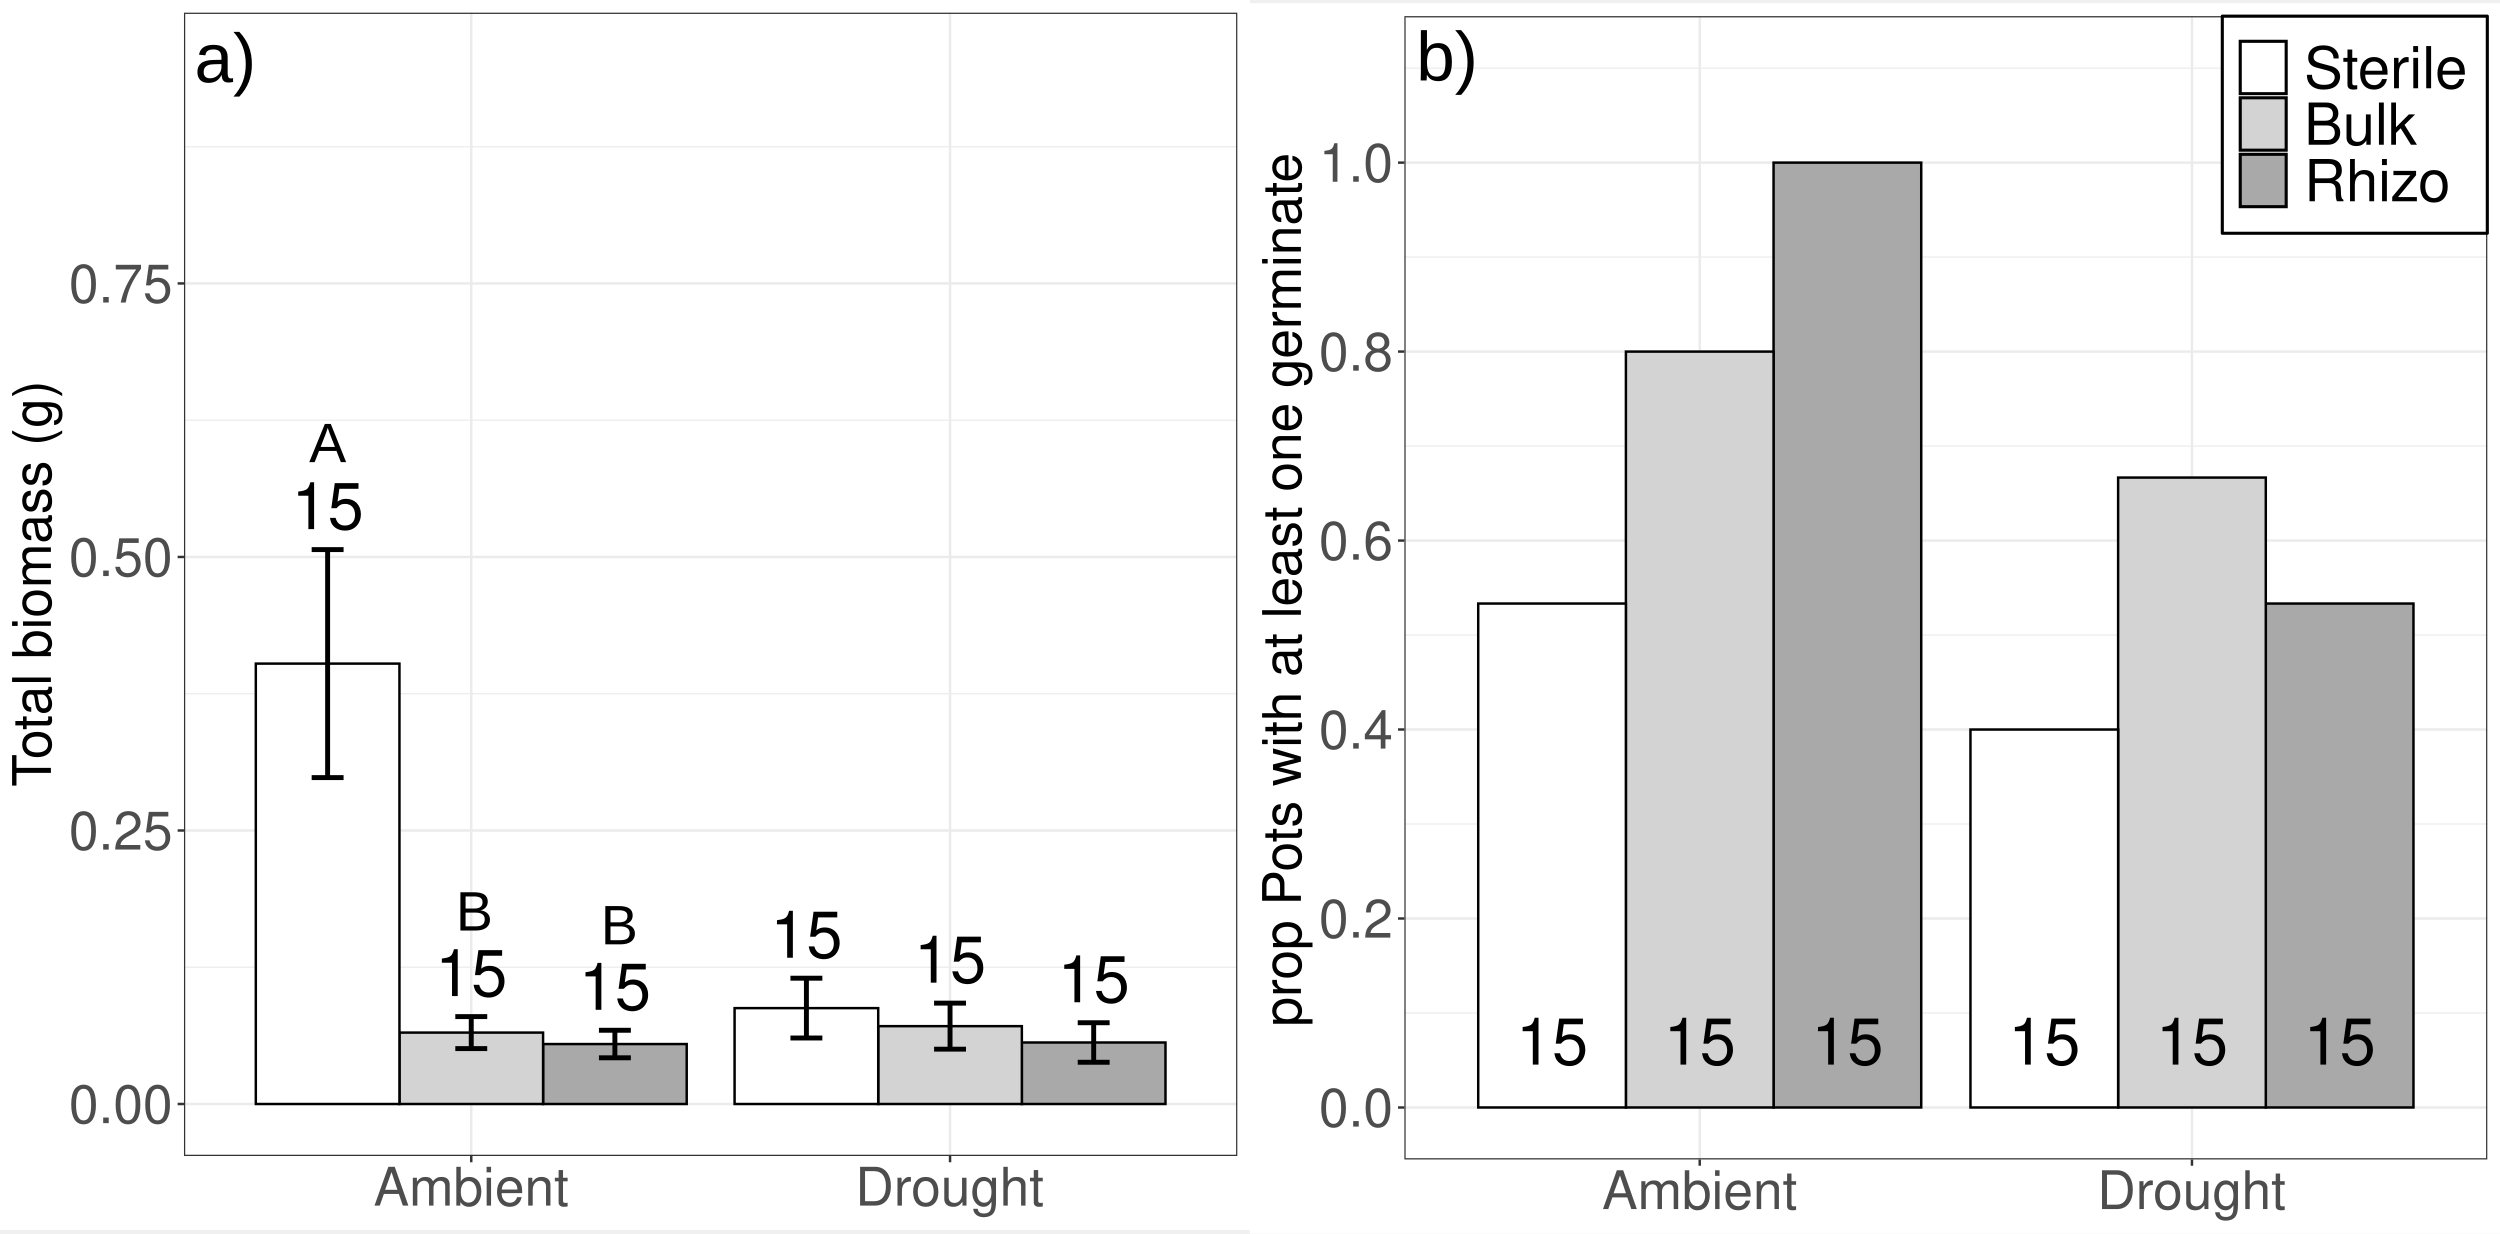
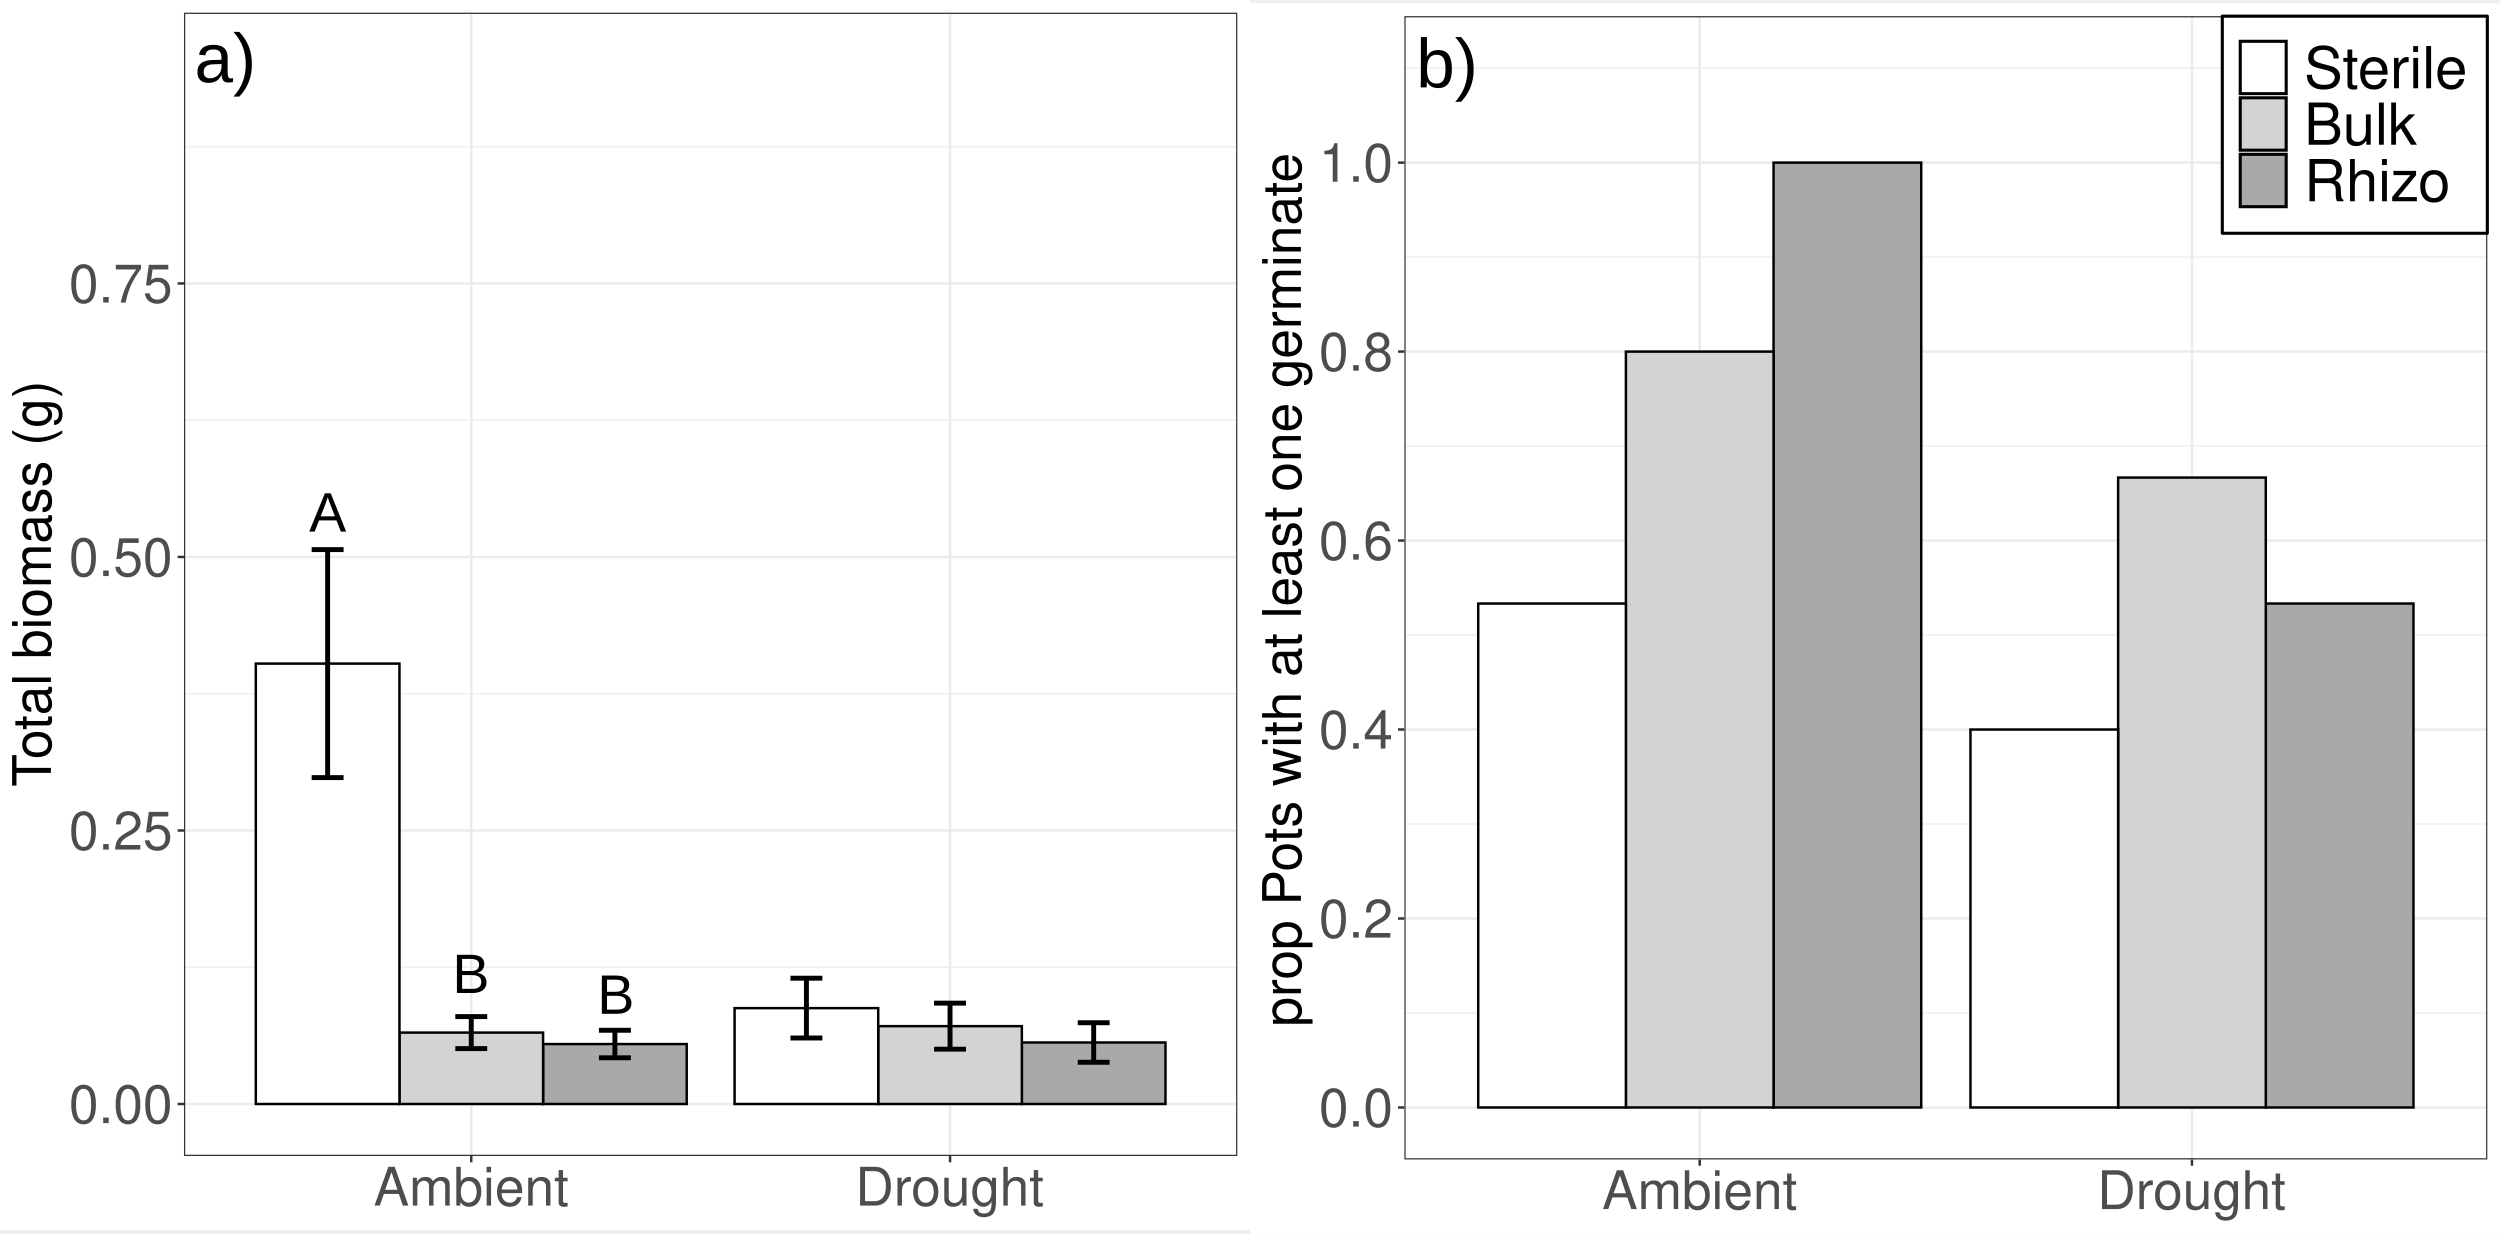
<svg xmlns="http://www.w3.org/2000/svg" version="1.1" id="svg927" xml:space="preserve" width="1440" height="710.48" viewBox="0 0 1440 710.48">
  <defs id="defs931">
    <clipPath clipPathUnits="userSpaceOnUse" id="clipPath963">
      <path d="M 0,0 H 540 V 531.36 H 0 Z" id="path961" />
    </clipPath>
    <clipPath clipPathUnits="userSpaceOnUse" id="clipPath975">
      <path d="m 66.69,31.98 h 467.83 v 493.9 H 66.69 Z" id="path973" />
    </clipPath>
    <clipPath clipPathUnits="userSpaceOnUse" id="clipPath1223">
      <path d="m 540,0 h 540 V 531.36 H 540 Z" id="path1221" />
    </clipPath>
    <clipPath clipPathUnits="userSpaceOnUse" id="clipPath1235">
      <path d="m 644.32,31.98 h 430.2 v 493.9 h -430.2 z" id="path1233" />
    </clipPath>
    <clipPath id="clipPath1689" clipPathUnits="userSpaceOnUse">
      <path id="path1687" d="M 0,0 H 540 V 531.36 H 0 Z" />
    </clipPath>
    <clipPath id="clipPath1701" clipPathUnits="userSpaceOnUse">
      <path id="path1699" d="m 79.48,31.98 h 455.04 v 493.9 H 79.48 Z" />
    </clipPath>
    <clipPath id="clipPath1959" clipPathUnits="userSpaceOnUse">
      <path id="path1957" d="m 540,0 h 540 V 531.36 H 540 Z" />
    </clipPath>
    <clipPath id="clipPath1971" clipPathUnits="userSpaceOnUse">
      <path id="path1969" d="m 644.32,31.98 h 430.2 v 493.9 h -430.2 z" />
    </clipPath>
    <clipPath id="clipPath3457" clipPathUnits="userSpaceOnUse">
      <path id="path3455" d="m 66.69,31.98 h 467.83 v 493.9 H 66.69 Z" />
    </clipPath>
    <clipPath id="clipPath3445" clipPathUnits="userSpaceOnUse">
      <path id="path3443" d="M 0,0 H 540 V 531.36 H 0 Z" />
    </clipPath>
  </defs>
  <g id="g935" transform="matrix(1.333333,0,0,-1.333333,-2.000023,707.49)">
    <g id="g937" />
    <g id="g939" />
    <g id="g941" />
    <g id="g943" />
    <g id="g945" />
    <g id="g947" />
    <g id="g949" />
    <g id="g951" />
    <g id="g953" />
    <g id="g955" />
    <g id="g967" />
    <g id="g1069" />
    <g id="g1071" />
    <g id="g1073" />
    <g id="g1075" />
    <g id="g1077" />
    <g id="g1079" />
    <g id="g1081" />
    <g id="g1083" />
    <g id="g1085" />
    <g id="g1087" />
    <g id="g1089" />
    <g id="g1091" />
    <g id="g1093" />
    <g id="g1095" />
    <g id="g1097" />
    <g id="g1113" />
    <g id="g1123" />
    <g id="g1125" />
    <g id="g1127" />
    <g id="g1129" />
    <g id="g1131" />
    <g id="g1133" />
    <g id="g1135" />
    <g id="g1137" />
    <g id="g1139" />
    <g id="g1147" />
    <g id="g1159" />
    <g id="g1161" />
    <g id="g1163" />
    <g id="g1165" />
    <g id="g1167" />
    <g id="g1169" />
    <g id="g1171" />
    <g id="g1179" />
    <g id="g1181" />
    <g id="g1183" />
    <g id="g1185" />
    <g id="g1187" />
    <g id="g1189" />
    <g id="g1191" />
    <g id="g1193" />
    <g id="g1195" />
    <g id="g1197" />
    <g id="g1199" />
    <g id="g1201" />
    <g id="g1203" />
    <g id="g1205" />
    <g id="g1207" />
    <g id="g1209" />
    <g id="g1211" />
    <g id="g1213" />
    <g id="g1215" />
    <g id="g1227" />
    <g id="g1333" />
    <g id="g1335" />
    <g id="g1337" />
    <g id="g1339" />
    <g id="g1341" />
    <g id="g1343" />
    <g id="g1345" />
    <g id="g1347" />
    <g id="g1349" />
    <g id="g1351" />
    <g id="g1353" />
    <g id="g1355" />
    <g id="g1357" />
    <g id="g1359" />
    <g id="g1361" />
    <g id="g1381" />
    <g id="g1393" />
    <g id="g1395" />
    <g id="g1397" />
    <g id="g1399" />
    <g id="g1401" />
    <g id="g1403" />
    <g id="g1405" />
    <g id="g1407" />
    <g id="g1409" />
    <g id="g1417" />
    <g id="g1429" />
    <g id="g1431" />
    <g id="g1433" />
    <g id="g1435" />
    <g id="g1437" />
    <g id="g1439" />
    <g id="g1441" />
    <g id="g1453" />
    <g id="g1455" />
    <g id="g1457" />
    <g id="g1459" />
    <g id="g1461" />
    <g id="g1463" />
    <g id="g1465" />
    <g id="g1467" />
    <g id="g1469" />
    <g id="g1471" />
    <g id="g1473" />
    <g id="g1475" />
    <g id="g1477" />
    <g id="g1479" />
    <g id="g1481" />
    <g id="g1483" />
    <g id="g1485" />
    <g id="g1487" />
    <g id="g1489" />
    <g id="g1491" />
    <g id="g1493" />
    <g id="g1495" />
    <g id="g1497" />
    <g id="g1499" />
    <g id="g1501" />
    <g id="g1503" />
    <g id="g1505" />
    <g id="g1507" />
    <g id="g1509" />
    <g id="g1511" />
    <g id="g1513" />
    <g id="g1515" />
    <g id="g1517" />
    <g id="g1519" />
    <g id="g1521" />
    <g id="g1523" />
    <g id="g1525" />
    <g id="g1527" />
    <g id="g1529" />
    <g id="g1531" />
    <g id="g1533" />
    <g id="g1535" />
    <g id="g1537" />
    <g id="g1539" />
    <g id="g1541" />
    <g id="g1543" />
    <g id="g1545" />
    <g id="g1547" />
    <g id="g1549" />
    <g id="g1551" />
    <g id="g1553" />
    <g id="g1555" />
    <g id="g1557" />
    <g id="g1559" />
    <g id="g1561" />
    <g id="g1563" />
    <g id="g1565" />
    <g id="g1567" />
    <g id="g6186">
      <g transform="translate(1.500018,-0.7424925)" id="g1685" clip-path="url(#clipPath1689)">
        <path d="M 0,0 H 540 V 531.36 H 0 Z" style="fill:#ffffff;fill-opacity:1;fill-rule:nonzero;stroke:#ffffff;stroke-width:1.07;stroke-linecap:round;stroke-linejoin:round;stroke-miterlimit:10;stroke-dasharray:none;stroke-opacity:1" id="path1691" />
      </g>
      <g transform="translate(1.500018,-0.7424925)" id="g1697" clip-path="url(#clipPath1701)">
        <path d="m 79.48,31.98 h 455.04 v 493.9 H 79.48 Z" style="fill:#ffffff;fill-opacity:1;fill-rule:nonzero;stroke:none" id="path1703" />
        <path d="M 79.48,113.51 H 534.52" style="fill:none;stroke:#ebebeb;stroke-width:0.53;stroke-linecap:butt;stroke-linejoin:round;stroke-miterlimit:10;stroke-dasharray:none;stroke-opacity:1" id="path1705" />
        <path d="M 79.48,231.67 H 534.52" style="fill:none;stroke:#ebebeb;stroke-width:0.53;stroke-linecap:butt;stroke-linejoin:round;stroke-miterlimit:10;stroke-dasharray:none;stroke-opacity:1" id="path1707" />
        <path d="M 79.48,349.83 H 534.52" style="fill:none;stroke:#ebebeb;stroke-width:0.53;stroke-linecap:butt;stroke-linejoin:round;stroke-miterlimit:10;stroke-dasharray:none;stroke-opacity:1" id="path1709" />
        <path d="M 79.48,467.98 H 534.52" style="fill:none;stroke:#ebebeb;stroke-width:0.53;stroke-linecap:butt;stroke-linejoin:round;stroke-miterlimit:10;stroke-dasharray:none;stroke-opacity:1" id="path1711" />
        <path d="M 79.48,54.43 H 534.52" style="fill:none;stroke:#ebebeb;stroke-width:1.07;stroke-linecap:butt;stroke-linejoin:round;stroke-miterlimit:10;stroke-dasharray:none;stroke-opacity:1" id="path1713" />
        <path d="M 79.48,172.59 H 534.52" style="fill:none;stroke:#ebebeb;stroke-width:1.07;stroke-linecap:butt;stroke-linejoin:round;stroke-miterlimit:10;stroke-dasharray:none;stroke-opacity:1" id="path1715" />
        <path d="M 79.48,290.75 H 534.52" style="fill:none;stroke:#ebebeb;stroke-width:1.07;stroke-linecap:butt;stroke-linejoin:round;stroke-miterlimit:10;stroke-dasharray:none;stroke-opacity:1" id="path1717" />
        <path d="M 79.48,408.91 H 534.52" style="fill:none;stroke:#ebebeb;stroke-width:1.07;stroke-linecap:butt;stroke-linejoin:round;stroke-miterlimit:10;stroke-dasharray:none;stroke-opacity:1" id="path1719" />
        <path d="m 203.58,31.98 v 493.9" style="fill:none;stroke:#ebebeb;stroke-width:1.07;stroke-linecap:butt;stroke-linejoin:round;stroke-miterlimit:10;stroke-dasharray:none;stroke-opacity:1" id="path1721" />
        <path d="m 410.42,31.98 v 493.9" style="fill:none;stroke:#ebebeb;stroke-width:1.07;stroke-linecap:butt;stroke-linejoin:round;stroke-miterlimit:10;stroke-dasharray:none;stroke-opacity:1" id="path1723" />
        <path d="m 234.61,54.43 h 62.05 v 25.9 h -62.05 z" style="fill:#a9a9a9;fill-opacity:1;fill-rule:nonzero;stroke:#000000;stroke-width:1.07;stroke-linecap:square;stroke-linejoin:miter;stroke-miterlimit:10;stroke-dasharray:none;stroke-opacity:1" id="path1725" />
        <path d="m 172.56,54.43 h 62.05 v 30.85 h -62.05 z" style="fill:#d3d3d3;fill-opacity:1;fill-rule:nonzero;stroke:#000000;stroke-width:1.07;stroke-linecap:square;stroke-linejoin:miter;stroke-miterlimit:10;stroke-dasharray:none;stroke-opacity:1" id="path1727" />
        <path d="m 110.51,54.43 h 62.05 v 190.25 h -62.05 z" style="fill:#ffffff;fill-opacity:1;fill-rule:nonzero;stroke:#000000;stroke-width:1.07;stroke-linecap:square;stroke-linejoin:miter;stroke-miterlimit:10;stroke-dasharray:none;stroke-opacity:1" id="path1729" />
        <path d="m 441.44,54.43 h 62.05 V 81 h -62.05 z" style="fill:#a9a9a9;fill-opacity:1;fill-rule:nonzero;stroke:#000000;stroke-width:1.07;stroke-linecap:square;stroke-linejoin:miter;stroke-miterlimit:10;stroke-dasharray:none;stroke-opacity:1" id="path1731" />
        <path d="m 379.39,54.43 h 62.05 v 33.63 h -62.05 z" style="fill:#d3d3d3;fill-opacity:1;fill-rule:nonzero;stroke:#000000;stroke-width:1.07;stroke-linecap:square;stroke-linejoin:miter;stroke-miterlimit:10;stroke-dasharray:none;stroke-opacity:1" id="path1733" />
        <path d="m 317.34,54.43 h 62.05 v 41.42 h -62.05 z" style="fill:#ffffff;fill-opacity:1;fill-rule:nonzero;stroke:#000000;stroke-width:1.07;stroke-linecap:square;stroke-linejoin:miter;stroke-miterlimit:10;stroke-dasharray:none;stroke-opacity:1" id="path1735" />
        <path d="m 258.74,86.29 h 13.79" style="fill:none;stroke:#000000;stroke-width:2.13;stroke-linecap:butt;stroke-linejoin:round;stroke-miterlimit:10;stroke-dasharray:none;stroke-opacity:1" id="path1737" />
        <path d="M 265.63,86.29 V 74.38" style="fill:none;stroke:#000000;stroke-width:2.13;stroke-linecap:butt;stroke-linejoin:round;stroke-miterlimit:10;stroke-dasharray:none;stroke-opacity:1" id="path1739" />
        <path d="m 258.74,74.38 h 13.79" style="fill:none;stroke:#000000;stroke-width:2.13;stroke-linecap:butt;stroke-linejoin:round;stroke-miterlimit:10;stroke-dasharray:none;stroke-opacity:1" id="path1741" />
        <path d="m 196.69,92.2 h 13.79" style="fill:none;stroke:#000000;stroke-width:2.13;stroke-linecap:butt;stroke-linejoin:round;stroke-miterlimit:10;stroke-dasharray:none;stroke-opacity:1" id="path1743" />
        <path d="M 203.58,92.2 V 78.37" style="fill:none;stroke:#000000;stroke-width:2.13;stroke-linecap:butt;stroke-linejoin:round;stroke-miterlimit:10;stroke-dasharray:none;stroke-opacity:1" id="path1745" />
        <path d="m 196.69,78.37 h 13.79" style="fill:none;stroke:#000000;stroke-width:2.13;stroke-linecap:butt;stroke-linejoin:round;stroke-miterlimit:10;stroke-dasharray:none;stroke-opacity:1" id="path1747" />
        <path d="m 134.64,293.93 h 13.79" style="fill:none;stroke:#000000;stroke-width:2.13;stroke-linecap:butt;stroke-linejoin:round;stroke-miterlimit:10;stroke-dasharray:none;stroke-opacity:1" id="path1749" />
        <path d="M 141.53,293.93 V 195.44" style="fill:none;stroke:#000000;stroke-width:2.13;stroke-linecap:butt;stroke-linejoin:round;stroke-miterlimit:10;stroke-dasharray:none;stroke-opacity:1" id="path1751" />
        <path d="m 134.64,195.44 h 13.79" style="fill:none;stroke:#000000;stroke-width:2.13;stroke-linecap:butt;stroke-linejoin:round;stroke-miterlimit:10;stroke-dasharray:none;stroke-opacity:1" id="path1753" />
        <path d="m 465.58,89.54 h 13.78" style="fill:none;stroke:#000000;stroke-width:2.13;stroke-linecap:butt;stroke-linejoin:round;stroke-miterlimit:10;stroke-dasharray:none;stroke-opacity:1" id="path1755" />
        <path d="M 472.47,89.54 V 72.47" style="fill:none;stroke:#000000;stroke-width:2.13;stroke-linecap:butt;stroke-linejoin:round;stroke-miterlimit:10;stroke-dasharray:none;stroke-opacity:1" id="path1757" />
        <path d="m 465.58,72.47 h 13.78" style="fill:none;stroke:#000000;stroke-width:2.13;stroke-linecap:butt;stroke-linejoin:round;stroke-miterlimit:10;stroke-dasharray:none;stroke-opacity:1" id="path1759" />
        <path d="m 403.52,98.01 h 13.79" style="fill:none;stroke:#000000;stroke-width:2.13;stroke-linecap:butt;stroke-linejoin:round;stroke-miterlimit:10;stroke-dasharray:none;stroke-opacity:1" id="path1761" />
        <path d="M 410.42,98.01 V 78.12" style="fill:none;stroke:#000000;stroke-width:2.13;stroke-linecap:butt;stroke-linejoin:round;stroke-miterlimit:10;stroke-dasharray:none;stroke-opacity:1" id="path1763" />
        <path d="m 403.52,78.12 h 13.79" style="fill:none;stroke:#000000;stroke-width:2.13;stroke-linecap:butt;stroke-linejoin:round;stroke-miterlimit:10;stroke-dasharray:none;stroke-opacity:1" id="path1765" />
        <path d="m 341.47,108.78 h 13.79" style="fill:none;stroke:#000000;stroke-width:2.13;stroke-linecap:butt;stroke-linejoin:round;stroke-miterlimit:10;stroke-dasharray:none;stroke-opacity:1" id="path1767" />
        <path d="M 348.37,108.78 V 82.94" style="fill:none;stroke:#000000;stroke-width:2.13;stroke-linecap:butt;stroke-linejoin:round;stroke-miterlimit:10;stroke-dasharray:none;stroke-opacity:1" id="path1769" />
        <path d="m 341.47,82.94 h 13.79" style="fill:none;stroke:#000000;stroke-width:2.13;stroke-linecap:butt;stroke-linejoin:round;stroke-miterlimit:10;stroke-dasharray:none;stroke-opacity:1" id="path1771" />
-         <text transform="matrix(1,0,0,-1,250.07,95.14)" style="font-variant:normal;font-weight:normal;font-size:28px;font-family:Helvetica;-inkscape-font-specification:Helvetica;writing-mode:lr-tb;fill:#000000;fill-opacity:1;fill-rule:nonzero;stroke:none" id="text1775">
-           <tspan x="0 15.568" y="0" id="tspan1773">15</tspan>
-         </text>
-         <text transform="matrix(1,0,0,-1,188.02,101.05)" style="font-variant:normal;font-weight:normal;font-size:28px;font-family:Helvetica;-inkscape-font-specification:Helvetica;writing-mode:lr-tb;fill:#000000;fill-opacity:1;fill-rule:nonzero;stroke:none" id="text1779">
-           <tspan x="0 15.568" y="0" id="tspan1777">15</tspan>
-         </text>
-         <text transform="matrix(1,0,0,-1,125.97,302.78)" style="font-variant:normal;font-weight:normal;font-size:28px;font-family:Helvetica;-inkscape-font-specification:Helvetica;writing-mode:lr-tb;fill:#000000;fill-opacity:1;fill-rule:nonzero;stroke:none" id="text1783">
-           <tspan x="0 15.568" y="0" id="tspan1781">15</tspan>
-         </text>
-         <text transform="matrix(1,0,0,-1,456.9,98.39)" style="font-variant:normal;font-weight:normal;font-size:28px;font-family:Helvetica;-inkscape-font-specification:Helvetica;writing-mode:lr-tb;fill:#000000;fill-opacity:1;fill-rule:nonzero;stroke:none" id="text1787">
-           <tspan x="0 15.568" y="0" id="tspan1785">15</tspan>
-         </text>
-         <text transform="matrix(1,0,0,-1,394.85,106.86)" style="font-variant:normal;font-weight:normal;font-size:28px;font-family:Helvetica;-inkscape-font-specification:Helvetica;writing-mode:lr-tb;fill:#000000;fill-opacity:1;fill-rule:nonzero;stroke:none" id="text1791">
-           <tspan x="0 15.568" y="0" id="tspan1789">15</tspan>
-         </text>
-         <text transform="matrix(1,0,0,-1,332.8,117.63)" style="font-variant:normal;font-weight:normal;font-size:28px;font-family:Helvetica;-inkscape-font-specification:Helvetica;writing-mode:lr-tb;fill:#000000;fill-opacity:1;fill-rule:nonzero;stroke:none" id="text1795">
-           <tspan x="0 15.568" y="0" id="tspan1793">15</tspan>
-         </text>
        <path d="m 79.48,31.98 h 455.04 v 493.9 H 79.48 Z" style="fill:none;stroke:#333333;stroke-width:1.07;stroke-linecap:round;stroke-linejoin:round;stroke-miterlimit:10;stroke-dasharray:none;stroke-opacity:1" id="path1797" />
      </g>
      <text y="-45.438" x="31.29" transform="scale(1,-1)" style="font-variant:normal;font-weight:normal;font-size:23px;font-family:Helvetica;-inkscape-font-specification:Helvetica;writing-mode:lr-tb;fill:#4d4d4d;fill-opacity:1;fill-rule:nonzero;stroke:none" id="text1833">
        <tspan x="31.29 44.078 50.472 63.26" y="-45.438" id="tspan1831">0.00</tspan>
      </text>
      <text y="-163.588" x="31.29" transform="scale(1,-1)" style="font-variant:normal;font-weight:normal;font-size:23px;font-family:Helvetica;-inkscape-font-specification:Helvetica;writing-mode:lr-tb;fill:#4d4d4d;fill-opacity:1;fill-rule:nonzero;stroke:none" id="text1837">
        <tspan x="31.29 44.078 50.472 63.26" y="-163.588" id="tspan1835">0.25</tspan>
      </text>
      <text y="-281.748" x="31.29" transform="scale(1,-1)" style="font-variant:normal;font-weight:normal;font-size:23px;font-family:Helvetica;-inkscape-font-specification:Helvetica;writing-mode:lr-tb;fill:#4d4d4d;fill-opacity:1;fill-rule:nonzero;stroke:none" id="text1841">
        <tspan x="31.29 44.078 50.472 63.26" y="-281.748" id="tspan1839">0.50</tspan>
      </text>
      <text y="-399.908" x="31.29" transform="scale(1,-1)" style="font-variant:normal;font-weight:normal;font-size:23px;font-family:Helvetica;-inkscape-font-specification:Helvetica;writing-mode:lr-tb;fill:#4d4d4d;fill-opacity:1;fill-rule:nonzero;stroke:none" id="text1845">
        <tspan x="31.29 44.078 50.472 63.26" y="-399.908" id="tspan1843">0.75</tspan>
      </text>
      <path d="m 78.24,53.688 h 2.74" style="fill:none;stroke:#333333;stroke-width:1.07;stroke-linecap:butt;stroke-linejoin:round;stroke-miterlimit:10;stroke-dasharray:none;stroke-opacity:1" id="path1851" />
      <path d="m 78.24,171.848 h 2.74" style="fill:none;stroke:#333333;stroke-width:1.07;stroke-linecap:butt;stroke-linejoin:round;stroke-miterlimit:10;stroke-dasharray:none;stroke-opacity:1" id="path1853" />
      <path d="m 78.24,290.008 h 2.74" style="fill:none;stroke:#333333;stroke-width:1.07;stroke-linecap:butt;stroke-linejoin:round;stroke-miterlimit:10;stroke-dasharray:none;stroke-opacity:1" id="path1855" />
      <path d="m 78.24,408.168 h 2.74" style="fill:none;stroke:#333333;stroke-width:1.07;stroke-linecap:butt;stroke-linejoin:round;stroke-miterlimit:10;stroke-dasharray:none;stroke-opacity:1" id="path1857" />
      <path d="m 205.08,28.508 v 2.73" style="fill:none;stroke:#333333;stroke-width:1.07;stroke-linecap:butt;stroke-linejoin:round;stroke-miterlimit:10;stroke-dasharray:none;stroke-opacity:1" id="path1879" />
      <path d="m 411.92,28.508 v 2.73" style="fill:none;stroke:#333333;stroke-width:1.07;stroke-linecap:butt;stroke-linejoin:round;stroke-miterlimit:10;stroke-dasharray:none;stroke-opacity:1" id="path1881" />
      <text y="-9.798" x="162.9" transform="scale(1,-1)" style="font-variant:normal;font-weight:normal;font-size:23px;font-family:Helvetica;-inkscape-font-specification:Helvetica;writing-mode:lr-tb;fill:#4d4d4d;fill-opacity:1;fill-rule:nonzero;stroke:none" id="text1889">
        <tspan x="162.9 178.241 197.4 210.188 215.294 228.082 240.87" y="-9.798" id="tspan1887">Ambient</tspan>
      </text>
      <text y="-9.798" x="371.01" transform="scale(1,-1)" style="font-variant:normal;font-weight:normal;font-size:23px;font-family:Helvetica;-inkscape-font-specification:Helvetica;writing-mode:lr-tb;fill:#4d4d4d;fill-opacity:1;fill-rule:nonzero;stroke:none" id="text1893">
        <tspan x="371.01 387.616 395.275 408.063 420.851 433.639 446.427" y="-9.798" id="tspan1891">Drought</tspan>
      </text>
      <text y="23.49" x="190.748" transform="matrix(0,1,1,0,0,0)" style="font-variant:normal;font-weight:normal;font-size:23px;font-family:Helvetica;-inkscape-font-specification:Helvetica;writing-mode:lr-tb;fill:#000000;fill-opacity:1;fill-rule:nonzero;stroke:none" id="text1913">
        <tspan x="190.748 202.041 214.829 221.222 234.011 239.117 245.511 258.299 263.405 276.192 295.351 308.139 319.639 331.139 337.534 345.192 357.981" y="23.49" id="tspan1911">Total biomass (g)</tspan>
      </text>
      <text transform="scale(1,-1)" id="text2653" y="-495.111" x="85.5" style="font-style:normal;font-variant:normal;font-weight:normal;font-stretch:normal;font-size:30px;line-height:1.25;font-family:Arial;-inkscape-font-specification:'Arial, Normal';font-variant-ligatures:normal;font-variant-caps:normal;font-variant-numeric:normal;font-feature-settings:normal;text-align:start;letter-spacing:0px;word-spacing:0px;writing-mode:lr-tb;text-anchor:start;fill:#000000;fill-opacity:1;stroke:none;stroke-width:0.75" xml:space="preserve">
        <tspan style="stroke-width:0.75" y="-495.111" x="85.5" id="tspan2651">a)</tspan>
      </text>
-       <text transform="scale(1,-1)" id="text2675-50" y="-330.976" x="135.061" style="font-style:normal;font-variant:normal;font-weight:normal;font-stretch:normal;font-size:30px;line-height:1.25;font-family:Arial;-inkscape-font-specification:'Arial, Normal';font-variant-ligatures:normal;font-variant-caps:normal;font-variant-numeric:normal;font-feature-settings:normal;text-align:start;letter-spacing:0px;word-spacing:0px;writing-mode:lr-tb;text-anchor:start;fill:#000000;fill-opacity:1;stroke:none;stroke-width:0.75" xml:space="preserve">
-         <tspan style="font-style:normal;font-variant:normal;font-weight:normal;font-stretch:normal;font-size:24px;font-family:Arial;-inkscape-font-specification:'Arial, Normal';font-variant-ligatures:normal;font-variant-caps:normal;font-variant-numeric:normal;font-feature-settings:normal;text-align:start;writing-mode:lr-tb;text-anchor:start;stroke-width:0.75" y="-330.976" x="135.061" id="tspan2673-2">A</tspan>
-       </text>
-       <text transform="scale(1,-1)" id="text2675-50-4" y="-128.633" x="198.427" style="font-style:normal;font-variant:normal;font-weight:normal;font-stretch:normal;font-size:30px;line-height:1.25;font-family:Arial;-inkscape-font-specification:'Arial, Normal';font-variant-ligatures:normal;font-variant-caps:normal;font-variant-numeric:normal;font-feature-settings:normal;text-align:start;letter-spacing:0px;word-spacing:0px;writing-mode:lr-tb;text-anchor:start;fill:#000000;fill-opacity:1;stroke:none;stroke-width:0.75" xml:space="preserve">
-         <tspan style="font-style:normal;font-variant:normal;font-weight:normal;font-stretch:normal;font-size:24px;font-family:Arial;-inkscape-font-specification:'Arial, Normal';font-variant-ligatures:normal;font-variant-caps:normal;font-variant-numeric:normal;font-feature-settings:normal;text-align:start;writing-mode:lr-tb;text-anchor:start;stroke-width:0.75" y="-128.633" x="198.427" id="tspan2673-2-9">B</tspan>
-       </text>
-       <text transform="scale(1,-1)" id="text2675-50-4-3" y="-122.667" x="261.031" style="font-style:normal;font-variant:normal;font-weight:normal;font-stretch:normal;font-size:30px;line-height:1.25;font-family:Arial;-inkscape-font-specification:'Arial, Normal';font-variant-ligatures:normal;font-variant-caps:normal;font-variant-numeric:normal;font-feature-settings:normal;text-align:start;letter-spacing:0px;word-spacing:0px;writing-mode:lr-tb;text-anchor:start;fill:#000000;fill-opacity:1;stroke:none;stroke-width:0.75" xml:space="preserve">
-         <tspan style="font-style:normal;font-variant:normal;font-weight:normal;font-stretch:normal;font-size:24px;font-family:Arial;-inkscape-font-specification:'Arial, Normal';font-variant-ligatures:normal;font-variant-caps:normal;font-variant-numeric:normal;font-feature-settings:normal;text-align:start;writing-mode:lr-tb;text-anchor:start;stroke-width:0.75" y="-122.667" x="261.031" id="tspan2673-2-9-4">B</tspan>
+       <text transform="scale(1,-1)" id="text2675-50" y="-300.976" x="135.061" style="font-style:normal;font-variant:normal;font-weight:normal;font-stretch:normal;font-size:30px;line-height:1.25;font-family:Arial;-inkscape-font-specification:'Arial, Normal';font-variant-ligatures:normal;font-variant-caps:normal;font-variant-numeric:normal;font-feature-settings:normal;text-align:start;letter-spacing:0px;word-spacing:0px;writing-mode:lr-tb;text-anchor:start;fill:#000000;fill-opacity:1;stroke:none;stroke-width:0.75" xml:space="preserve">
+         <tspan style="font-style:normal;font-variant:normal;font-weight:normal;font-stretch:normal;font-size:24px;font-family:Arial;-inkscape-font-specification:'Arial, Normal';font-variant-ligatures:normal;font-variant-caps:normal;font-variant-numeric:normal;font-feature-settings:normal;text-align:start;writing-mode:lr-tb;text-anchor:start;stroke-width:0.75" y="-300.976" x="135.061" id="tspan2673-2">A</tspan>
+       </text>
+       <text transform="scale(1,-1)" id="text2675-50-4" y="-101.633" x="196.927" style="font-style:normal;font-variant:normal;font-weight:normal;font-stretch:normal;font-size:30px;line-height:1.25;font-family:Arial;-inkscape-font-specification:'Arial, Normal';font-variant-ligatures:normal;font-variant-caps:normal;font-variant-numeric:normal;font-feature-settings:normal;text-align:start;letter-spacing:0px;word-spacing:0px;writing-mode:lr-tb;text-anchor:start;fill:#000000;fill-opacity:1;stroke:none;stroke-width:0.75" xml:space="preserve">
+         <tspan style="font-style:normal;font-variant:normal;font-weight:normal;font-stretch:normal;font-size:24px;font-family:Arial;-inkscape-font-specification:'Arial, Normal';font-variant-ligatures:normal;font-variant-caps:normal;font-variant-numeric:normal;font-feature-settings:normal;text-align:start;writing-mode:lr-tb;text-anchor:start;stroke-width:0.75" y="-101.633" x="196.927" id="tspan2673-2-9">B</tspan>
+       </text>
+       <text transform="scale(1,-1)" id="text2675-50-4-3" y="-92.667" x="259.531" style="font-style:normal;font-variant:normal;font-weight:normal;font-stretch:normal;font-size:30px;line-height:1.25;font-family:Arial;-inkscape-font-specification:'Arial, Normal';font-variant-ligatures:normal;font-variant-caps:normal;font-variant-numeric:normal;font-feature-settings:normal;text-align:start;letter-spacing:0px;word-spacing:0px;writing-mode:lr-tb;text-anchor:start;fill:#000000;fill-opacity:1;stroke:none;stroke-width:0.75" xml:space="preserve">
+         <tspan style="font-style:normal;font-variant:normal;font-weight:normal;font-stretch:normal;font-size:24px;font-family:Arial;-inkscape-font-specification:'Arial, Normal';font-variant-ligatures:normal;font-variant-caps:normal;font-variant-numeric:normal;font-feature-settings:normal;text-align:start;writing-mode:lr-tb;text-anchor:start;stroke-width:0.75" y="-92.667" x="259.531" id="tspan2673-2-9-4">B</tspan>
      </text>
    </g>
    <g id="g3439" transform="translate(541.5,-2.242492)">
      <g id="g3441" clip-path="url(#clipPath3445)">
        <path d="M 0,0 H 540 V 531.36 H 0 Z" style="fill:#ffffff;fill-opacity:1;fill-rule:nonzero;stroke:#ffffff;stroke-width:1.07;stroke-linecap:round;stroke-linejoin:round;stroke-miterlimit:10;stroke-dasharray:none;stroke-opacity:1" id="path3447" />
      </g>
    </g>
    <g id="g3451" transform="translate(541.5,-2.242492)">
      <g id="g3453" clip-path="url(#clipPath3457)">
        <path d="m 66.69,31.98 h 467.83 v 493.9 H 66.69 Z" style="fill:#ffffff;fill-opacity:1;fill-rule:nonzero;stroke:none" id="path3459" />
        <path d="M 66.69,95.25 H 534.52" style="fill:none;stroke:#ebebeb;stroke-width:0.53;stroke-linecap:butt;stroke-linejoin:round;stroke-miterlimit:10;stroke-dasharray:none;stroke-opacity:1" id="path3461" />
        <path d="M 66.69,176.89 H 534.52" style="fill:none;stroke:#ebebeb;stroke-width:0.53;stroke-linecap:butt;stroke-linejoin:round;stroke-miterlimit:10;stroke-dasharray:none;stroke-opacity:1" id="path3463" />
        <path d="M 66.69,258.52 H 534.52" style="fill:none;stroke:#ebebeb;stroke-width:0.53;stroke-linecap:butt;stroke-linejoin:round;stroke-miterlimit:10;stroke-dasharray:none;stroke-opacity:1" id="path3465" />
        <path d="M 66.69,340.16 H 534.52" style="fill:none;stroke:#ebebeb;stroke-width:0.53;stroke-linecap:butt;stroke-linejoin:round;stroke-miterlimit:10;stroke-dasharray:none;stroke-opacity:1" id="path3467" />
        <path d="M 66.69,421.8 H 534.52" style="fill:none;stroke:#ebebeb;stroke-width:0.53;stroke-linecap:butt;stroke-linejoin:round;stroke-miterlimit:10;stroke-dasharray:none;stroke-opacity:1" id="path3469" />
        <path d="M 66.69,503.43 H 534.52" style="fill:none;stroke:#ebebeb;stroke-width:0.53;stroke-linecap:butt;stroke-linejoin:round;stroke-miterlimit:10;stroke-dasharray:none;stroke-opacity:1" id="path3471" />
        <path d="M 66.69,54.43 H 534.52" style="fill:none;stroke:#ebebeb;stroke-width:1.07;stroke-linecap:butt;stroke-linejoin:round;stroke-miterlimit:10;stroke-dasharray:none;stroke-opacity:1" id="path3473" />
        <path d="M 66.69,136.07 H 534.52" style="fill:none;stroke:#ebebeb;stroke-width:1.07;stroke-linecap:butt;stroke-linejoin:round;stroke-miterlimit:10;stroke-dasharray:none;stroke-opacity:1" id="path3475" />
        <path d="M 66.69,217.71 H 534.52" style="fill:none;stroke:#ebebeb;stroke-width:1.07;stroke-linecap:butt;stroke-linejoin:round;stroke-miterlimit:10;stroke-dasharray:none;stroke-opacity:1" id="path3477" />
        <path d="M 66.69,299.34 H 534.52" style="fill:none;stroke:#ebebeb;stroke-width:1.07;stroke-linecap:butt;stroke-linejoin:round;stroke-miterlimit:10;stroke-dasharray:none;stroke-opacity:1" id="path3479" />
        <path d="M 66.69,380.98 H 534.52" style="fill:none;stroke:#ebebeb;stroke-width:1.07;stroke-linecap:butt;stroke-linejoin:round;stroke-miterlimit:10;stroke-dasharray:none;stroke-opacity:1" id="path3481" />
        <path d="M 66.69,462.61 H 534.52" style="fill:none;stroke:#ebebeb;stroke-width:1.07;stroke-linecap:butt;stroke-linejoin:round;stroke-miterlimit:10;stroke-dasharray:none;stroke-opacity:1" id="path3483" />
        <path d="m 194.28,31.98 v 493.9" style="fill:none;stroke:#ebebeb;stroke-width:1.07;stroke-linecap:butt;stroke-linejoin:round;stroke-miterlimit:10;stroke-dasharray:none;stroke-opacity:1" id="path3485" />
        <path d="m 406.93,31.98 v 493.9" style="fill:none;stroke:#ebebeb;stroke-width:1.07;stroke-linecap:butt;stroke-linejoin:round;stroke-miterlimit:10;stroke-dasharray:none;stroke-opacity:1" id="path3487" />
        <path d="m 226.18,54.43 h 63.79 v 408.18 h -63.79 z" style="fill:#a9a9a9;fill-opacity:1;fill-rule:nonzero;stroke:#000000;stroke-width:1.07;stroke-linecap:square;stroke-linejoin:miter;stroke-miterlimit:10;stroke-dasharray:none;stroke-opacity:1" id="path3489" />
        <path d="m 162.39,54.43 h 63.79 v 326.54 h -63.79 z" style="fill:#d3d3d3;fill-opacity:1;fill-rule:nonzero;stroke:#000000;stroke-width:1.07;stroke-linecap:square;stroke-linejoin:miter;stroke-miterlimit:10;stroke-dasharray:none;stroke-opacity:1" id="path3491" />
        <path d="m 98.59,54.43 h 63.79 v 217.7 H 98.59 Z" style="fill:#ffffff;fill-opacity:1;fill-rule:nonzero;stroke:#000000;stroke-width:1.07;stroke-linecap:square;stroke-linejoin:miter;stroke-miterlimit:10;stroke-dasharray:none;stroke-opacity:1" id="path3493" />
        <path d="m 438.83,54.43 h 63.79 v 217.7 h -63.79 z" style="fill:#a9a9a9;fill-opacity:1;fill-rule:nonzero;stroke:#000000;stroke-width:1.07;stroke-linecap:square;stroke-linejoin:miter;stroke-miterlimit:10;stroke-dasharray:none;stroke-opacity:1" id="path3495" />
        <path d="m 375.03,54.43 h 63.79 v 272.12 h -63.79 z" style="fill:#d3d3d3;fill-opacity:1;fill-rule:nonzero;stroke:#000000;stroke-width:1.07;stroke-linecap:square;stroke-linejoin:miter;stroke-miterlimit:10;stroke-dasharray:none;stroke-opacity:1" id="path3497" />
        <path d="m 311.24,54.43 h 63.79 V 217.7 h -63.79 z" style="fill:#ffffff;fill-opacity:1;fill-rule:nonzero;stroke:#000000;stroke-width:1.07;stroke-linecap:square;stroke-linejoin:miter;stroke-miterlimit:10;stroke-dasharray:none;stroke-opacity:1" id="path3499" />
-         <text transform="matrix(1,0,0,-1,242.51,72.96)" style="font-variant:normal;font-weight:normal;font-size:28px;font-family:Helvetica;-inkscape-font-specification:Helvetica;writing-mode:lr-tb;fill:#000000;fill-opacity:1;fill-rule:nonzero;stroke:none" id="text3503">
-           <tspan x="0 15.568" y="0" id="tspan3501">15</tspan>
-         </text>
-         <text transform="matrix(1,0,0,-1,178.72,72.96)" style="font-variant:normal;font-weight:normal;font-size:28px;font-family:Helvetica;-inkscape-font-specification:Helvetica;writing-mode:lr-tb;fill:#000000;fill-opacity:1;fill-rule:nonzero;stroke:none" id="text3507">
-           <tspan x="0 15.568" y="0" id="tspan3505">15</tspan>
-         </text>
-         <text transform="matrix(1,0,0,-1,114.92,72.96)" style="font-variant:normal;font-weight:normal;font-size:28px;font-family:Helvetica;-inkscape-font-specification:Helvetica;writing-mode:lr-tb;fill:#000000;fill-opacity:1;fill-rule:nonzero;stroke:none" id="text3511">
-           <tspan x="0 15.568" y="0" id="tspan3509">15</tspan>
-         </text>
-         <text transform="matrix(1,0,0,-1,455.16,72.96)" style="font-variant:normal;font-weight:normal;font-size:28px;font-family:Helvetica;-inkscape-font-specification:Helvetica;writing-mode:lr-tb;fill:#000000;fill-opacity:1;fill-rule:nonzero;stroke:none" id="text3515">
-           <tspan x="0 15.568" y="0" id="tspan3513">15</tspan>
-         </text>
-         <text transform="matrix(1,0,0,-1,391.36,72.96)" style="font-variant:normal;font-weight:normal;font-size:28px;font-family:Helvetica;-inkscape-font-specification:Helvetica;writing-mode:lr-tb;fill:#000000;fill-opacity:1;fill-rule:nonzero;stroke:none" id="text3519">
-           <tspan x="0 15.568" y="0" id="tspan3517">15</tspan>
-         </text>
-         <text transform="matrix(1,0,0,-1,327.57,72.96)" style="font-variant:normal;font-weight:normal;font-size:28px;font-family:Helvetica;-inkscape-font-specification:Helvetica;writing-mode:lr-tb;fill:#000000;fill-opacity:1;fill-rule:nonzero;stroke:none" id="text3523">
-           <tspan x="0 15.568" y="0" id="tspan3521">15</tspan>
-         </text>
        <path d="m 66.69,31.98 h 467.83 v 493.9 H 66.69 Z" style="fill:none;stroke:#333333;stroke-width:1.07;stroke-linecap:round;stroke-linejoin:round;stroke-miterlimit:10;stroke-dasharray:none;stroke-opacity:1" id="path3525" />
      </g>
    </g>
    <g id="g3557" transform="translate(541.5,-2.242492)">
      <text transform="matrix(1,0,0,-1,29.79,46.18)" style="font-variant:normal;font-weight:normal;font-size:23px;font-family:Helvetica;-inkscape-font-specification:Helvetica;writing-mode:lr-tb;fill:#4d4d4d;fill-opacity:1;fill-rule:nonzero;stroke:none" id="text3561">
        <tspan x="0 12.788 19.182" y="0" id="tspan3559">0.0</tspan>
      </text>
      <text transform="matrix(1,0,0,-1,29.79,127.81)" style="font-variant:normal;font-weight:normal;font-size:23px;font-family:Helvetica;-inkscape-font-specification:Helvetica;writing-mode:lr-tb;fill:#4d4d4d;fill-opacity:1;fill-rule:nonzero;stroke:none" id="text3565">
        <tspan x="0 12.788 19.182" y="0" id="tspan3563">0.2</tspan>
      </text>
      <text transform="matrix(1,0,0,-1,29.79,209.45)" style="font-variant:normal;font-weight:normal;font-size:23px;font-family:Helvetica;-inkscape-font-specification:Helvetica;writing-mode:lr-tb;fill:#4d4d4d;fill-opacity:1;fill-rule:nonzero;stroke:none" id="text3569">
        <tspan x="0 12.788 19.182" y="0" id="tspan3567">0.4</tspan>
      </text>
      <text transform="matrix(1,0,0,-1,29.79,291.08)" style="font-variant:normal;font-weight:normal;font-size:23px;font-family:Helvetica;-inkscape-font-specification:Helvetica;writing-mode:lr-tb;fill:#4d4d4d;fill-opacity:1;fill-rule:nonzero;stroke:none" id="text3573">
        <tspan x="0 12.788 19.182" y="0" id="tspan3571">0.6</tspan>
      </text>
      <text transform="matrix(1,0,0,-1,29.79,372.72)" style="font-variant:normal;font-weight:normal;font-size:23px;font-family:Helvetica;-inkscape-font-specification:Helvetica;writing-mode:lr-tb;fill:#4d4d4d;fill-opacity:1;fill-rule:nonzero;stroke:none" id="text3577">
        <tspan x="0 12.788 19.182" y="0" id="tspan3575">0.8</tspan>
      </text>
      <text transform="matrix(1,0,0,-1,29.79,454.36)" style="font-variant:normal;font-weight:normal;font-size:23px;font-family:Helvetica;-inkscape-font-specification:Helvetica;writing-mode:lr-tb;fill:#4d4d4d;fill-opacity:1;fill-rule:nonzero;stroke:none" id="text3581">
        <tspan x="0 12.788 19.182" y="0" id="tspan3579">1.0</tspan>
      </text>
    </g>
    <g id="g3585" transform="translate(541.5,-2.242492)">
      <path d="m 63.95,54.43 h 2.74" style="fill:none;stroke:#333333;stroke-width:1.07;stroke-linecap:butt;stroke-linejoin:round;stroke-miterlimit:10;stroke-dasharray:none;stroke-opacity:1" id="path3587" />
      <path d="m 63.95,136.07 h 2.74" style="fill:none;stroke:#333333;stroke-width:1.07;stroke-linecap:butt;stroke-linejoin:round;stroke-miterlimit:10;stroke-dasharray:none;stroke-opacity:1" id="path3589" />
      <path d="m 63.95,217.71 h 2.74" style="fill:none;stroke:#333333;stroke-width:1.07;stroke-linecap:butt;stroke-linejoin:round;stroke-miterlimit:10;stroke-dasharray:none;stroke-opacity:1" id="path3591" />
      <path d="m 63.95,299.34 h 2.74" style="fill:none;stroke:#333333;stroke-width:1.07;stroke-linecap:butt;stroke-linejoin:round;stroke-miterlimit:10;stroke-dasharray:none;stroke-opacity:1" id="path3593" />
      <path d="m 63.95,380.98 h 2.74" style="fill:none;stroke:#333333;stroke-width:1.07;stroke-linecap:butt;stroke-linejoin:round;stroke-miterlimit:10;stroke-dasharray:none;stroke-opacity:1" id="path3595" />
      <path d="m 63.95,462.61 h 2.74" style="fill:none;stroke:#333333;stroke-width:1.07;stroke-linecap:butt;stroke-linejoin:round;stroke-miterlimit:10;stroke-dasharray:none;stroke-opacity:1" id="path3597" />
    </g>
    <g id="g3617" transform="translate(541.5,-2.242492)">
      <path d="m 194.28,29.25 v 2.73" style="fill:none;stroke:#333333;stroke-width:1.07;stroke-linecap:butt;stroke-linejoin:round;stroke-miterlimit:10;stroke-dasharray:none;stroke-opacity:1" id="path3619" />
      <path d="m 406.93,29.25 v 2.73" style="fill:none;stroke:#333333;stroke-width:1.07;stroke-linecap:butt;stroke-linejoin:round;stroke-miterlimit:10;stroke-dasharray:none;stroke-opacity:1" id="path3621" />
    </g>
    <g id="g3625" transform="translate(541.5,-2.242492)">
      <text transform="matrix(1,0,0,-1,152.1,10.54)" style="font-variant:normal;font-weight:normal;font-size:23px;font-family:Helvetica;-inkscape-font-specification:Helvetica;writing-mode:lr-tb;fill:#4d4d4d;fill-opacity:1;fill-rule:nonzero;stroke:none" id="text3629">
        <tspan x="0 15.341 34.5 47.288 52.394 65.182 77.97" y="0" id="tspan3627">Ambient</tspan>
      </text>
      <text transform="matrix(1,0,0,-1,366.03,10.54)" style="font-variant:normal;font-weight:normal;font-size:23px;font-family:Helvetica;-inkscape-font-specification:Helvetica;writing-mode:lr-tb;fill:#4d4d4d;fill-opacity:1;fill-rule:nonzero;stroke:none" id="text3633">
        <tspan x="0 16.606 24.265 37.053 49.841 62.629 75.417" y="0" id="tspan3631">Drought</tspan>
      </text>
    </g>
    <g id="g3649" transform="translate(541.5,-2.242492)">
      <text transform="matrix(0,1,1,0,21.99,89.38)" style="font-variant:normal;font-weight:normal;font-size:23px;font-family:Helvetica;-inkscape-font-specification:Helvetica;writing-mode:lr-tb;fill:#000000;fill-opacity:1;fill-rule:nonzero;stroke:none" id="text3653">
        <tspan x="0 12.788 20.447 33.235 46.023 52.417 66.608 79.396 85.79 97.29 103.684 120.29 125.396 131.79 144.578 150.972 163.76 170.154 176.548 181.654 194.442 207.23 218.73 225.124 231.518 244.306 257.094 269.882 276.276 289.064 301.852 310.086 329.245 334.351 347.139 359.927 366.321" y="0" id="tspan3651">prop Pots with at least one germinate</tspan>
      </text>
    </g>
-     <text xml:space="preserve" style="font-style:normal;font-variant:normal;font-weight:normal;font-stretch:normal;font-size:30px;line-height:1.25;font-family:Arial;-inkscape-font-specification:'Arial, Normal';font-variant-ligatures:normal;font-variant-caps:normal;font-variant-numeric:normal;font-feature-settings:normal;text-align:start;letter-spacing:0px;word-spacing:0px;writing-mode:lr-tb;text-anchor:start;fill:#000000;fill-opacity:1;stroke:none;stroke-width:0.75" x="613.296" y="-495.861" id="text2653-0" transform="scale(1,-1)">
-       <tspan id="tspan2651-8" x="613.296" y="-495.861" style="stroke-width:0.75">b)</tspan>
+     <text xml:space="preserve" style="font-style:normal;font-variant:normal;font-weight:normal;font-stretch:normal;font-size:30px;line-height:1.25;font-family:Arial;-inkscape-font-specification:'Arial, Normal';font-variant-ligatures:normal;font-variant-caps:normal;font-variant-numeric:normal;font-feature-settings:normal;text-align:start;letter-spacing:0px;word-spacing:0px;writing-mode:lr-tb;text-anchor:start;fill:#000000;fill-opacity:1;stroke:none;stroke-width:0.75" x="613.296" y="-492.861" id="text2653-0" transform="scale(1,-1)">
+       <tspan id="tspan2651-8" x="613.296" y="-492.861" style="stroke-width:0.75">b)</tspan>
    </text>
-     <flowRoot xml:space="preserve" id="flowRoot6196" style="font-style:normal;font-variant:normal;font-weight:normal;font-stretch:normal;font-size:40px;line-height:1.25;font-family:Arial;-inkscape-font-specification:'Arial, Normal';font-variant-ligatures:normal;font-variant-caps:normal;font-variant-numeric:normal;font-feature-settings:normal;text-align:start;letter-spacing:0px;word-spacing:0px;writing-mode:lr-tb;text-anchor:start;fill:#000000;fill-opacity:1;stroke:none" transform="matrix(0.75,0,0,-0.75,22.09697,542.2993)">
+     <flowRoot xml:space="preserve" id="flowRoot6196" style="font-style:normal;font-variant:normal;font-weight:normal;font-stretch:normal;font-size:40px;line-height:1.25;font-family:Arial;-inkscape-font-specification:'Arial, Normal';font-variant-ligatures:normal;font-variant-caps:normal;font-variant-numeric:normal;font-feature-settings:normal;text-align:start;letter-spacing:0px;word-spacing:0px;writing-mode:lr-tb;text-anchor:start;fill:#000000;fill-opacity:1;stroke:none" transform="matrix(0.75,0,0,-0.75,22.09697,587.2993)">
      <flowRegion id="flowRegion6198">
        <rect id="rect6200" width="379.5" height="71.25" x="281.25" y="26.511" />
      </flowRegion>
      <flowPara id="flowPara6202">Transplants</flowPara>
    </flowRoot>
-     <flowRoot xml:space="preserve" id="flowRoot6196-3" style="font-style:normal;font-variant:normal;font-weight:normal;font-stretch:normal;font-size:40px;line-height:1.25;font-family:Arial;-inkscape-font-specification:'Arial, Normal';font-variant-ligatures:normal;font-variant-caps:normal;font-variant-numeric:normal;font-feature-settings:normal;text-align:start;letter-spacing:0px;word-spacing:0px;writing-mode:lr-tb;text-anchor:start;fill:#000000;fill-opacity:1;stroke:none" transform="matrix(0.75,0,0,-0.75,558.3279,539.3183)">
+     <flowRoot xml:space="preserve" id="flowRoot6196-3" style="font-style:normal;font-variant:normal;font-weight:normal;font-stretch:normal;font-size:40px;line-height:1.25;font-family:Arial;-inkscape-font-specification:'Arial, Normal';font-variant-ligatures:normal;font-variant-caps:normal;font-variant-numeric:normal;font-feature-settings:normal;text-align:start;letter-spacing:0px;word-spacing:0px;writing-mode:lr-tb;text-anchor:start;fill:#000000;fill-opacity:1;stroke:none" transform="matrix(0.75,0,0,-0.75,558.3279,584.3183)">
      <flowRegion id="flowRegion6198-8">
        <rect id="rect6200-6" width="379.5" height="71.25" x="281.25" y="26.511" />
      </flowRegion>
      <flowPara id="flowPara6202-3">Seed-Start</flowPara>
    </flowRoot>
    <g id="g650" transform="matrix(1.251612,0,0,1.251612,209.4918,-118.3266)">
      <path d="m 600.86,437.97 h 91.47 v 74.94 h -91.47 z" style="fill:#ffffff;fill-opacity:1;fill-rule:nonzero;stroke:#000000;stroke-width:1.07;stroke-linecap:round;stroke-linejoin:round;stroke-miterlimit:10;stroke-dasharray:none;stroke-opacity:1" id="path652" />
    </g>
    <g id="g660" transform="matrix(1.251612,0,0,1.251612,209.4918,-114.5718)">
      <path d="m 606.34,482.45 h 17.28 v 19.5 h -17.28 z" style="fill:#ffffff;fill-opacity:1;fill-rule:nonzero;stroke:none" id="path662" />
    </g>
    <g id="g666" transform="matrix(1.251612,0,0,1.251612,209.4918,-114.5718)">
      <path d="m 607.05,483.15 h 15.86 v 18.08 h -15.86 z" style="fill:#ffffff;fill-opacity:1;fill-rule:nonzero;stroke:#000000;stroke-width:1.07;stroke-linecap:square;stroke-linejoin:miter;stroke-miterlimit:10;stroke-dasharray:none;stroke-opacity:1" id="path668" />
    </g>
    <g id="g672" transform="matrix(1.251612,0,0,1.251612,209.4918,-114.5718)">
      <path d="m 606.34,462.95 h 17.28 v 19.5 h -17.28 z" style="fill:#ffffff;fill-opacity:1;fill-rule:nonzero;stroke:none" id="path674" />
    </g>
    <g id="g678" transform="matrix(1.251612,0,0,1.251612,209.4918,-114.5718)">
      <path d="m 607.05,463.65 h 15.86 v 18.08 h -15.86 z" style="fill:#d3d3d3;fill-opacity:1;fill-rule:nonzero;stroke:#000000;stroke-width:1.07;stroke-linecap:square;stroke-linejoin:miter;stroke-miterlimit:10;stroke-dasharray:none;stroke-opacity:1" id="path680" />
    </g>
    <g id="g684" transform="matrix(1.251612,0,0,1.251612,209.4918,-114.5718)">
      <path d="m 606.34,443.45 h 17.28 v 19.5 h -17.28 z" style="fill:#ffffff;fill-opacity:1;fill-rule:nonzero;stroke:none" id="path686" />
    </g>
    <g id="g690" transform="matrix(1.251612,0,0,1.251612,209.4918,-114.5718)">
      <path d="m 607.05,444.15 h 15.86 v 18.08 h -15.86 z" style="fill:#a9a9a9;fill-opacity:1;fill-rule:nonzero;stroke:#000000;stroke-width:1.07;stroke-linecap:square;stroke-linejoin:miter;stroke-miterlimit:10;stroke-dasharray:none;stroke-opacity:1" id="path692" />
    </g>
    <g id="g700" transform="matrix(1.251612,0,0,1.251612,209.4918,-114.5718)">
      <text transform="matrix(1,0,0,-1,629.1,485.02)" style="font-variant:normal;font-weight:normal;font-size:20px;font-family:Helvetica;-inkscape-font-specification:Helvetica;writing-mode:lr-tb;fill:#000000;fill-opacity:1;fill-rule:nonzero;stroke:none" id="text704">
        <tspan x="0 13.34 18.9 30.02 36.98 41.42 45.86" y="0" id="tspan702">Sterile</tspan>
      </text>
    </g>
    <g id="g714" transform="matrix(1.251612,0,0,1.251612,209.4918,-114.5718)">
      <text transform="matrix(1,0,0,-1,629.1,465.52)" style="font-variant:normal;font-weight:normal;font-size:20px;font-family:Helvetica;-inkscape-font-specification:Helvetica;writing-mode:lr-tb;fill:#000000;fill-opacity:1;fill-rule:nonzero;stroke:none" id="text718">
        <tspan x="0 13.34 24.46 28.9" y="0" id="tspan716">Bulk</tspan>
      </text>
    </g>
    <g id="g728" transform="matrix(1.251612,0,0,1.251612,209.4918,-114.5718)">
      <text transform="matrix(1,0,0,-1,629.1,446.02)" style="font-variant:normal;font-weight:normal;font-size:20px;font-family:Helvetica;-inkscape-font-specification:Helvetica;writing-mode:lr-tb;fill:#000000;fill-opacity:1;fill-rule:nonzero;stroke:none" id="text732">
        <tspan x="0 14.44 25.56 30 39.7" y="0" id="tspan730">Rhizo</tspan>
      </text>
    </g>
  </g>
</svg>
